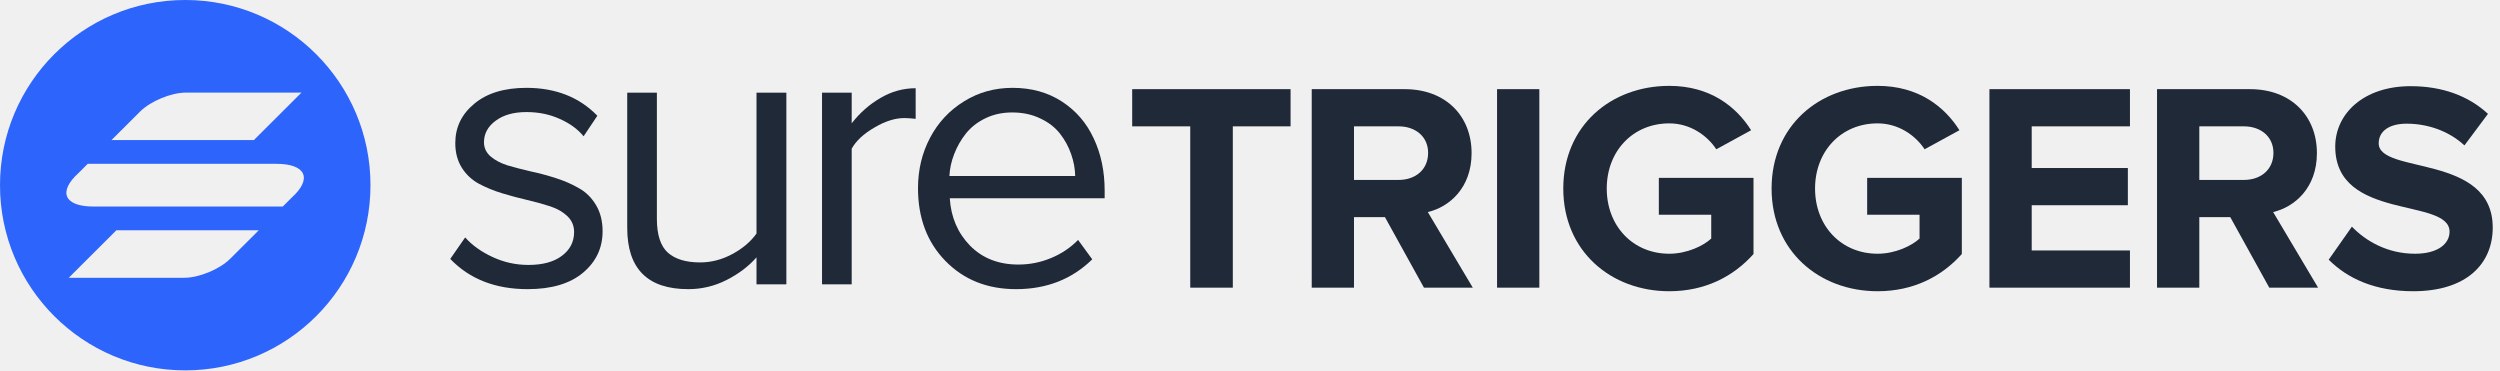
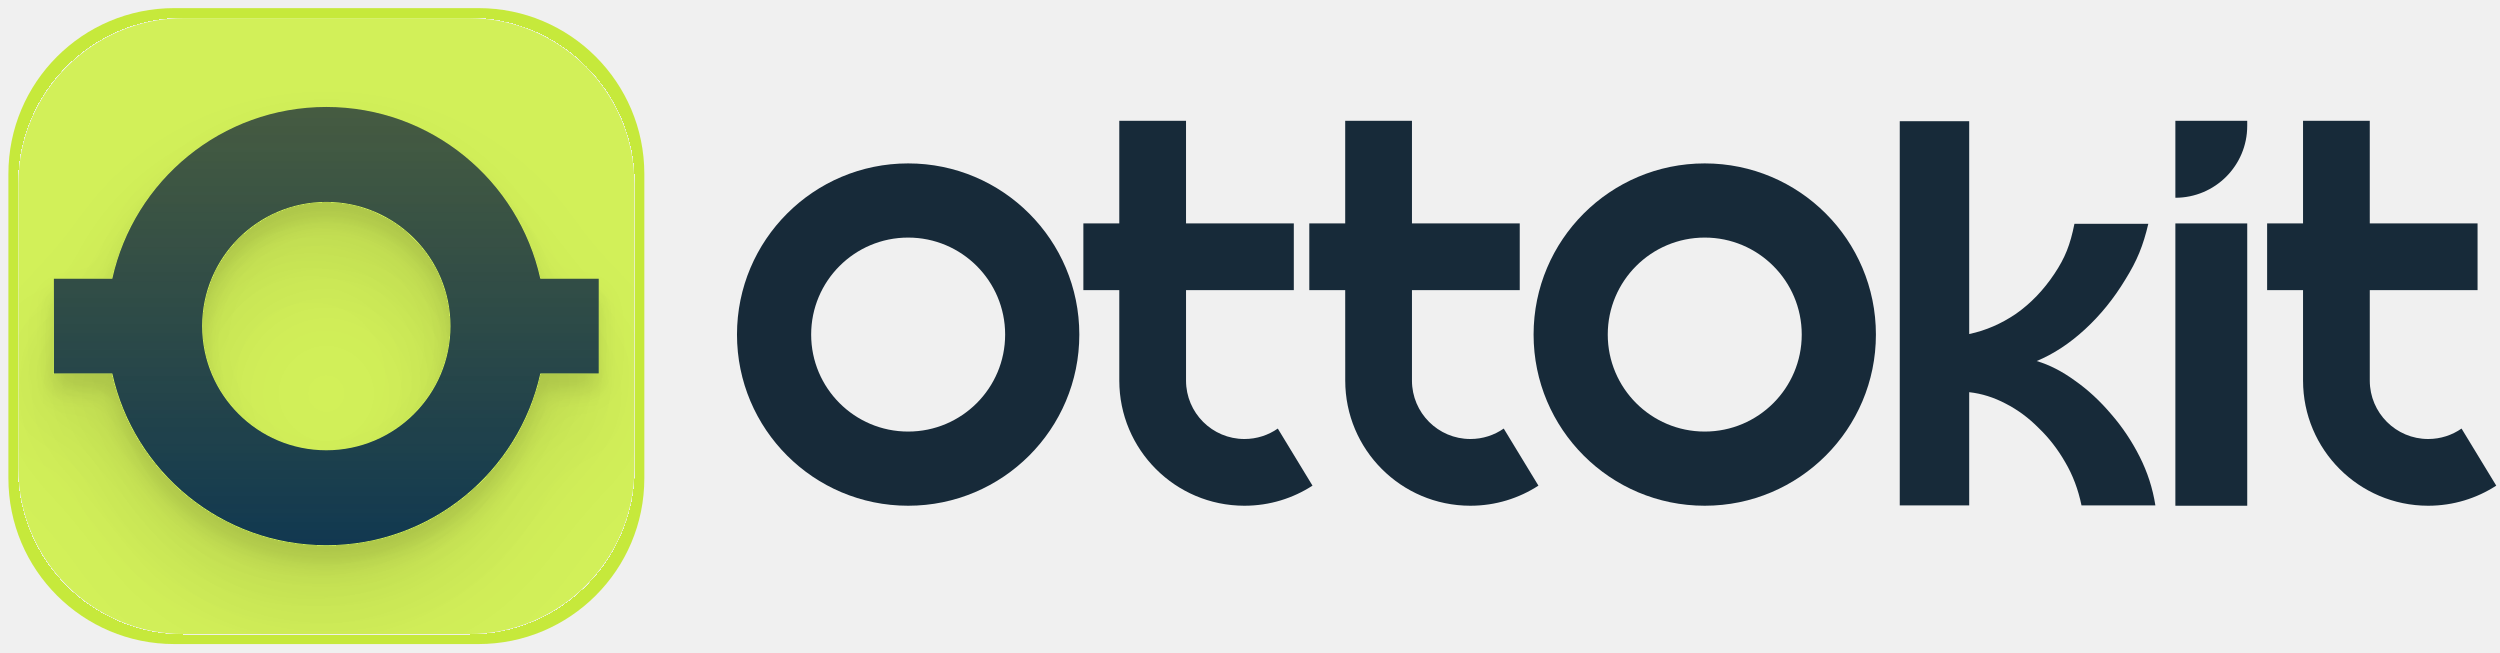
- <svg xmlns="http://www.w3.org/2000/svg" width="189" height="28" viewBox="0 0 189 28" fill="none">
-   <path d="M34.039 19.575L35.167 17.949C35.685 18.535 36.374 19.028 37.233 19.429C38.093 19.829 38.996 20.029 39.944 20.029C41.028 20.029 41.873 19.8 42.479 19.341C43.094 18.882 43.402 18.281 43.402 17.539C43.402 17.07 43.236 16.675 42.904 16.352C42.572 16.03 42.142 15.781 41.614 15.605C41.087 15.43 40.506 15.269 39.871 15.122C39.236 14.976 38.596 14.805 37.951 14.609C37.316 14.414 36.735 14.175 36.208 13.892C35.68 13.608 35.25 13.208 34.918 12.69C34.586 12.163 34.42 11.538 34.42 10.815C34.42 9.624 34.899 8.633 35.856 7.842C36.813 7.041 38.127 6.641 39.798 6.641C42.005 6.641 43.793 7.344 45.16 8.75L44.12 10.303C43.671 9.756 43.065 9.316 42.303 8.984C41.551 8.643 40.716 8.472 39.798 8.472C38.831 8.472 38.054 8.691 37.468 9.131C36.882 9.561 36.589 10.102 36.589 10.757C36.589 11.177 36.755 11.533 37.087 11.826C37.419 12.109 37.844 12.334 38.362 12.5C38.889 12.656 39.47 12.808 40.105 12.954C40.75 13.091 41.39 13.262 42.025 13.467C42.669 13.672 43.251 13.926 43.768 14.229C44.296 14.521 44.726 14.946 45.058 15.503C45.39 16.06 45.556 16.719 45.556 17.48C45.556 18.75 45.058 19.8 44.062 20.63C43.075 21.45 41.683 21.86 39.886 21.86C37.453 21.86 35.504 21.099 34.039 19.575Z" fill="#1F2937" />
-   <path d="M47.419 17.231V7.007H49.66V16.543C49.66 17.754 49.939 18.608 50.496 19.106C51.053 19.595 51.863 19.839 52.928 19.839C53.768 19.839 54.579 19.629 55.36 19.209C56.142 18.789 56.752 18.271 57.192 17.656V7.007H59.449V21.494H57.192V19.458C56.586 20.142 55.829 20.713 54.921 21.172C54.012 21.631 53.05 21.86 52.034 21.86C48.957 21.86 47.419 20.317 47.419 17.231Z" fill="#1F2937" />
-   <path d="M62.146 21.494V7.007H64.388V9.321C65.013 8.521 65.741 7.881 66.572 7.402C67.402 6.914 68.286 6.67 69.224 6.67V8.984C68.872 8.945 68.584 8.926 68.359 8.926C67.665 8.926 66.913 9.165 66.103 9.644C65.292 10.112 64.72 10.645 64.388 11.24V21.494H62.146Z" fill="#1F2937" />
-   <path d="M69.401 14.229C69.401 12.842 69.704 11.572 70.31 10.42C70.925 9.258 71.78 8.34 72.874 7.666C73.968 6.982 75.194 6.641 76.552 6.641C77.978 6.641 79.223 6.987 80.288 7.681C81.353 8.374 82.154 9.307 82.691 10.479C83.238 11.641 83.512 12.954 83.512 14.419V14.99H71.804C71.892 16.416 72.4 17.607 73.328 18.564C74.266 19.521 75.487 20 76.991 20C77.841 20 78.657 19.839 79.438 19.517C80.23 19.194 80.918 18.735 81.504 18.14L82.574 19.605C81.04 21.108 79.121 21.86 76.815 21.86C74.647 21.86 72.869 21.152 71.482 19.736C70.095 18.32 69.401 16.484 69.401 14.229ZM71.775 13.306H81.284C81.275 12.749 81.172 12.197 80.977 11.65C80.791 11.104 80.513 10.591 80.142 10.112C79.77 9.634 79.272 9.248 78.647 8.955C78.022 8.652 77.314 8.501 76.522 8.501C75.78 8.501 75.106 8.647 74.5 8.94C73.895 9.233 73.401 9.619 73.02 10.098C72.649 10.566 72.356 11.079 72.141 11.636C71.926 12.183 71.804 12.739 71.775 13.306Z" fill="#1F2937" />
-   <path d="M93.201 21.747V9.552H97.567V6.74H85.594V9.552H89.983V21.747H93.201Z" fill="#1F2937" />
-   <path d="M111.342 21.747L107.943 16.032C109.564 15.65 111.252 14.21 111.252 11.577C111.252 8.787 109.316 6.74 106.188 6.74H99.166V21.747H102.362V16.415H104.702L107.651 21.747H111.342ZM105.738 13.602H102.362V9.552H105.738C106.998 9.552 107.966 10.317 107.966 11.555C107.966 12.837 106.998 13.602 105.738 13.602Z" fill="#1F2937" />
-   <path d="M116.374 21.747V6.74H113.178V21.747H116.374Z" fill="#1F2937" />
-   <path d="M126.196 22.017C128.897 22.017 131.035 20.915 132.565 19.205V13.445H125.408V16.235H129.369V18.035C128.762 18.597 127.524 19.182 126.196 19.182C123.45 19.182 121.47 17.09 121.47 14.255C121.47 11.42 123.45 9.327 126.196 9.327C127.771 9.327 129.054 10.227 129.752 11.285L132.385 9.845C131.26 8.067 129.302 6.492 126.196 6.492C121.785 6.492 118.184 9.507 118.184 14.255C118.184 18.98 121.785 22.017 126.196 22.017Z" fill="#1F2937" />
-   <path d="M141.944 22.017C144.645 22.017 146.783 20.915 148.314 19.205V13.445H141.157V16.235H145.118V18.035C144.51 18.597 143.272 19.182 141.944 19.182C139.199 19.182 137.218 17.09 137.218 14.255C137.218 11.42 139.199 9.327 141.944 9.327C143.52 9.327 144.803 10.227 145.5 11.285L148.134 9.845C147.008 8.067 145.05 6.492 141.944 6.492C137.533 6.492 133.932 9.507 133.932 14.255C133.932 18.98 137.533 22.017 141.944 22.017Z" fill="#1F2937" />
-   <path d="M161.024 21.747V18.935H153.597V15.515H160.866V12.702H153.597V9.552H161.024V6.74H150.401V21.747H161.024Z" fill="#1F2937" />
-   <path d="M175.248 21.747L171.849 16.032C173.47 15.65 175.158 14.21 175.158 11.577C175.158 8.787 173.222 6.74 170.094 6.74H163.072V21.747H166.268V16.415H168.608L171.557 21.747H175.248ZM169.644 13.602H166.268V9.552H169.644C170.904 9.552 171.872 10.317 171.872 11.555C171.872 12.837 170.904 13.602 169.644 13.602Z" fill="#1F2937" />
-   <path d="M182.44 22.017C186.469 22.017 188.45 19.947 188.45 17.202C188.45 11.6 179.83 13.197 179.83 10.835C179.83 9.935 180.595 9.35 181.945 9.35C183.476 9.35 185.096 9.867 186.312 10.992L188.09 8.607C186.604 7.235 184.624 6.515 182.238 6.515C178.704 6.515 176.544 8.585 176.544 11.082C176.544 16.73 185.186 14.907 185.186 17.517C185.186 18.395 184.354 19.182 182.576 19.182C180.505 19.182 178.862 18.237 177.804 17.135L176.049 19.632C177.467 21.05 179.537 22.017 182.44 22.017Z" fill="#1F2937" />
-   <path fill-rule="evenodd" clip-rule="evenodd" d="M14.004 28C21.738 28 28.008 21.732 28.008 14C28.008 6.268 21.738 0 14.004 0C6.27 0 0 6.268 0 14C0 21.732 6.27 28 14.004 28ZM14.064 7C12.94 7 11.384 7.643 10.589 8.436L8.429 10.59H19.193L22.792 7H14.064ZM17.401 19.564C16.606 20.357 15.05 21 13.926 21H5.198L8.797 17.41H19.561L17.401 19.564ZM20.9 12.385H6.633L5.96 13.058C4.364 14.494 4.837 15.615 7.072 15.615H21.377L22.051 14.942C23.631 13.515 23.134 12.385 20.9 12.385Z" fill="#2D64FB" />
+ <svg xmlns="http://www.w3.org/2000/svg" width="552" height="144" viewBox="0 0 552 144" fill="none">
+   <g filter="url(#filter0_d_94_4)">
+     <g clip-path="url(#clip0_94_4)">
+       <rect x="4.061" y="4" width="136" height="136" rx="36.615" fill="#D2F059" />
+       <g filter="url(#filter1_dddd_94_4)">
+         <path fill-rule="evenodd" clip-rule="evenodd" d="M72.05 99.42C87.194 99.42 99.468 87.144 99.468 72.001C99.468 56.858 87.194 44.582 72.05 44.582C56.906 44.582 44.632 56.858 44.632 72.001C44.632 87.144 56.906 99.42 72.05 99.42ZM72.05 120.387C95.181 120.387 114.521 104.156 119.302 82.462H132.202V61.538H119.301C114.52 39.845 95.18 23.615 72.05 23.615C48.92 23.615 29.581 39.845 24.799 61.538H11.897V82.462H24.799C29.579 104.156 48.919 120.387 72.05 120.387Z" fill="url(#paint0_linear_94_4)" />
+       </g>
+     </g>
+   </g>
+   <path fill-rule="evenodd" clip-rule="evenodd" d="M200.52 95.289C212.348 95.289 221.936 85.701 221.936 73.873C221.936 62.045 212.348 52.457 200.52 52.457C188.693 52.457 179.104 62.045 179.104 73.873C179.104 85.701 188.693 95.289 200.52 95.289ZM200.52 111.666C221.393 111.666 238.314 94.745 238.314 73.873C238.314 53 221.393 36.08 200.52 36.08C179.648 36.08 162.727 53 162.727 73.873C162.727 94.745 179.648 111.666 200.52 111.666Z" fill="#172A39" />
+   <path fill-rule="evenodd" clip-rule="evenodd" d="M247.14 84.466C247.14 84.544 247.142 84.622 247.142 84.7V79.933V84.035C247.142 99.275 259.48 111.634 274.713 111.666C274.719 111.666 274.726 111.666 274.731 111.666C274.745 111.666 274.759 111.666 274.773 111.666C274.788 111.666 274.802 111.666 274.816 111.666C274.821 111.666 274.828 111.666 274.834 111.666C280.35 111.654 285.488 110.025 289.799 107.228L282.137 94.626C280.049 96.08 277.511 96.933 274.773 96.933C267.651 96.933 261.876 91.158 261.876 84.035V64.067H285.674V49.333H261.876V48.2H261.874V26.667H247.137V49.333H239.207V64.067H247.137L247.14 84.466Z" fill="#172A39" />
+   <path fill-rule="evenodd" clip-rule="evenodd" d="M297.027 84.466C297.027 84.544 297.027 84.622 297.027 84.7V79.933H297.029V84.035C297.029 99.277 309.37 111.637 324.605 111.666C324.612 111.666 324.618 111.666 324.625 111.666C324.637 111.666 324.648 111.666 324.66 111.666C324.671 111.666 324.683 111.666 324.694 111.666C324.701 111.666 324.708 111.666 324.713 111.666C330.234 111.656 335.373 110.026 339.684 107.228L332.024 94.626C329.936 96.08 327.397 96.933 324.66 96.933C317.536 96.933 311.761 91.158 311.761 84.035V64.067H335.559V49.333H311.761V48.2V26.667H297.021V49.333H289.093V64.067H297.021L297.027 84.466Z" fill="#172A39" />
+   <path fill-rule="evenodd" clip-rule="evenodd" d="M376.408 95.289C388.237 95.289 397.824 85.701 397.824 73.873C397.824 62.045 388.237 52.457 376.408 52.457C364.58 52.457 354.993 62.045 354.993 73.873C354.993 85.701 364.58 95.289 376.408 95.289ZM376.408 111.666C397.28 111.666 414.201 94.745 414.201 73.873C414.201 53 397.28 36.08 376.408 36.08C355.536 36.08 338.616 53 338.616 73.873C338.616 94.745 355.536 111.666 376.408 111.666Z" fill="#172A39" />
+   <path d="M419.466 111.585V26.755H434.8V73.755C438.424 72.991 441.868 71.501 445.131 69.285C448.394 66.992 451.221 64.05 453.613 60.458C456.005 56.866 457.092 54.084 458.034 49.422H474.347C473.186 54.313 471.883 57.515 469.273 61.719C466.736 65.922 463.763 69.59 460.355 72.724C456.947 75.857 453.395 78.188 449.699 79.716C452.526 80.557 455.354 82.009 458.181 84.073C461.008 86.059 463.653 88.505 466.118 91.409C468.584 94.237 470.686 97.37 472.426 100.809C474.166 104.248 475.326 107.84 475.907 111.585H459.594C458.87 108.069 457.673 104.898 456.005 102.07C454.337 99.166 452.381 96.644 450.132 94.504C447.958 92.288 445.529 90.492 442.847 89.116C440.237 87.741 437.555 86.9 434.8 86.594V111.585H419.466Z" fill="#172A39" />
+   <path d="M480.322 26.667H496.187V27.8C496.187 36.563 489.084 43.666 480.322 43.666V26.667Z" fill="#172A39" />
+   <path d="M496.189 49.333H480.322V111.666H496.189V49.333Z" fill="#172A39" />
+   <path fill-rule="evenodd" clip-rule="evenodd" d="M508.514 84.466C508.514 84.544 508.514 84.622 508.514 84.7V79.933V84.035C508.514 99.275 520.854 111.634 536.085 111.666C536.092 111.666 536.098 111.666 536.103 111.666C536.117 111.666 536.131 111.666 536.145 111.666C536.16 111.666 536.174 111.666 536.188 111.666C536.195 111.666 536.2 111.666 536.206 111.666C541.724 111.654 546.862 110.025 551.171 107.228L543.509 94.626C541.421 96.08 538.883 96.933 536.145 96.933C529.023 96.933 523.248 91.158 523.248 84.035V64.067H547.046V49.333H523.248V48.2H523.246V26.667H508.509V49.333H500.58V64.067H508.509L508.514 84.466Z" fill="#172A39" />
+   <defs>
+     <filter id="filter0_d_94_4" x="0.138" y="0.077" width="143.846" height="143.846" filterUnits="userSpaceOnUse" color-interpolation-filters="sRGB">
+       <feFlood flood-opacity="0" result="BackgroundImageFix" />
+       <feColorMatrix in="SourceAlpha" type="matrix" values="0 0 0 0 0 0 0 0 0 0 0 0 0 0 0 0 0 0 127 0" result="hardAlpha" />
+       <feMorphology radius="3.923" operator="dilate" in="SourceAlpha" result="effect1_dropShadow_94_4" />
+       <feOffset />
+       <feComposite in2="hardAlpha" operator="out" />
+       <feColorMatrix type="matrix" values="0 0 0 0 0.777 0 0 0 0 0.912 0 0 0 0 0.232 0 0 0 1 0" />
+       <feBlend mode="normal" in2="BackgroundImageFix" result="effect1_dropShadow_94_4" />
+       <feBlend mode="normal" in="SourceGraphic" in2="effect1_dropShadow_94_4" result="shape" />
+     </filter>
+     <filter id="filter1_dddd_94_4" x="-10.435" y="16.171" width="164.97" height="141.437" filterUnits="userSpaceOnUse" color-interpolation-filters="sRGB">
+       <feFlood flood-opacity="0" result="BackgroundImageFix" />
+       <feColorMatrix in="SourceAlpha" type="matrix" values="0 0 0 0 0 0 0 0 0 0 0 0 0 0 0 0 0 0 127 0" result="hardAlpha" />
+       <feOffset dy="14.888" />
+       <feGaussianBlur stdDeviation="11.166" />
+       <feComposite in2="hardAlpha" operator="out" />
+       <feColorMatrix type="matrix" values="0 0 0 0 0 0 0 0 0 0 0 0 0 0 0 0 0 0 0.06 0" />
+       <feBlend mode="normal" in2="BackgroundImageFix" result="effect1_dropShadow_94_4" />
+       <feColorMatrix in="SourceAlpha" type="matrix" values="0 0 0 0 0 0 0 0 0 0 0 0 0 0 0 0 0 0 127 0" result="hardAlpha" />
+       <feOffset dx="-3.35" dy="11.166" />
+       <feGaussianBlur stdDeviation="6.514" />
+       <feComposite in2="hardAlpha" operator="out" />
+       <feColorMatrix type="matrix" values="0 0 0 0 0 0 0 0 0 0 0 0 0 0 0 0 0 0 0.04 0" />
+       <feBlend mode="normal" in2="effect1_dropShadow_94_4" result="effect2_dropShadow_94_4" />
+       <feColorMatrix in="SourceAlpha" type="matrix" values="0 0 0 0 0 0 0 0 0 0 0 0 0 0 0 0 0 0 127 0" result="hardAlpha" />
+       <feOffset dy="3.722" />
+       <feGaussianBlur stdDeviation="3.722" />
+       <feComposite in2="hardAlpha" operator="out" />
+       <feColorMatrix type="matrix" values="0 0 0 0 0 0 0 0 0 0 0 0 0 0 0 0 0 0 0.03 0" />
+       <feBlend mode="normal" in2="effect2_dropShadow_94_4" result="effect3_dropShadow_94_4" />
+       <feColorMatrix in="SourceAlpha" type="matrix" values="0 0 0 0 0 0 0 0 0 0 0 0 0 0 0 0 0 0 127 0" result="hardAlpha" />
+       <feOffset dy="3.722" />
+       <feGaussianBlur stdDeviation="1.861" />
+       <feComposite in2="hardAlpha" operator="out" />
+       <feColorMatrix type="matrix" values="0 0 0 0 0 0 0 0 0 0 0 0 0 0 0 0 0 0 0.08 0" />
+       <feBlend mode="normal" in2="effect3_dropShadow_94_4" result="effect4_dropShadow_94_4" />
+       <feBlend mode="normal" in="SourceGraphic" in2="effect4_dropShadow_94_4" result="shape" />
+     </filter>
+     <linearGradient id="paint0_linear_94_4" x1="72.049" y1="120.387" x2="72.049" y2="23.615" gradientUnits="userSpaceOnUse">
+       <stop stop-color="#072F50" stop-opacity="0.95" />
+       <stop offset="1" stop-color="#172A39" stop-opacity="0.75" />
+     </linearGradient>
+     <clipPath id="clip0_94_4">
+       <rect x="4.061" y="4" width="136" height="136" rx="36.615" fill="white" />
+     </clipPath>
+   </defs>
</svg>
